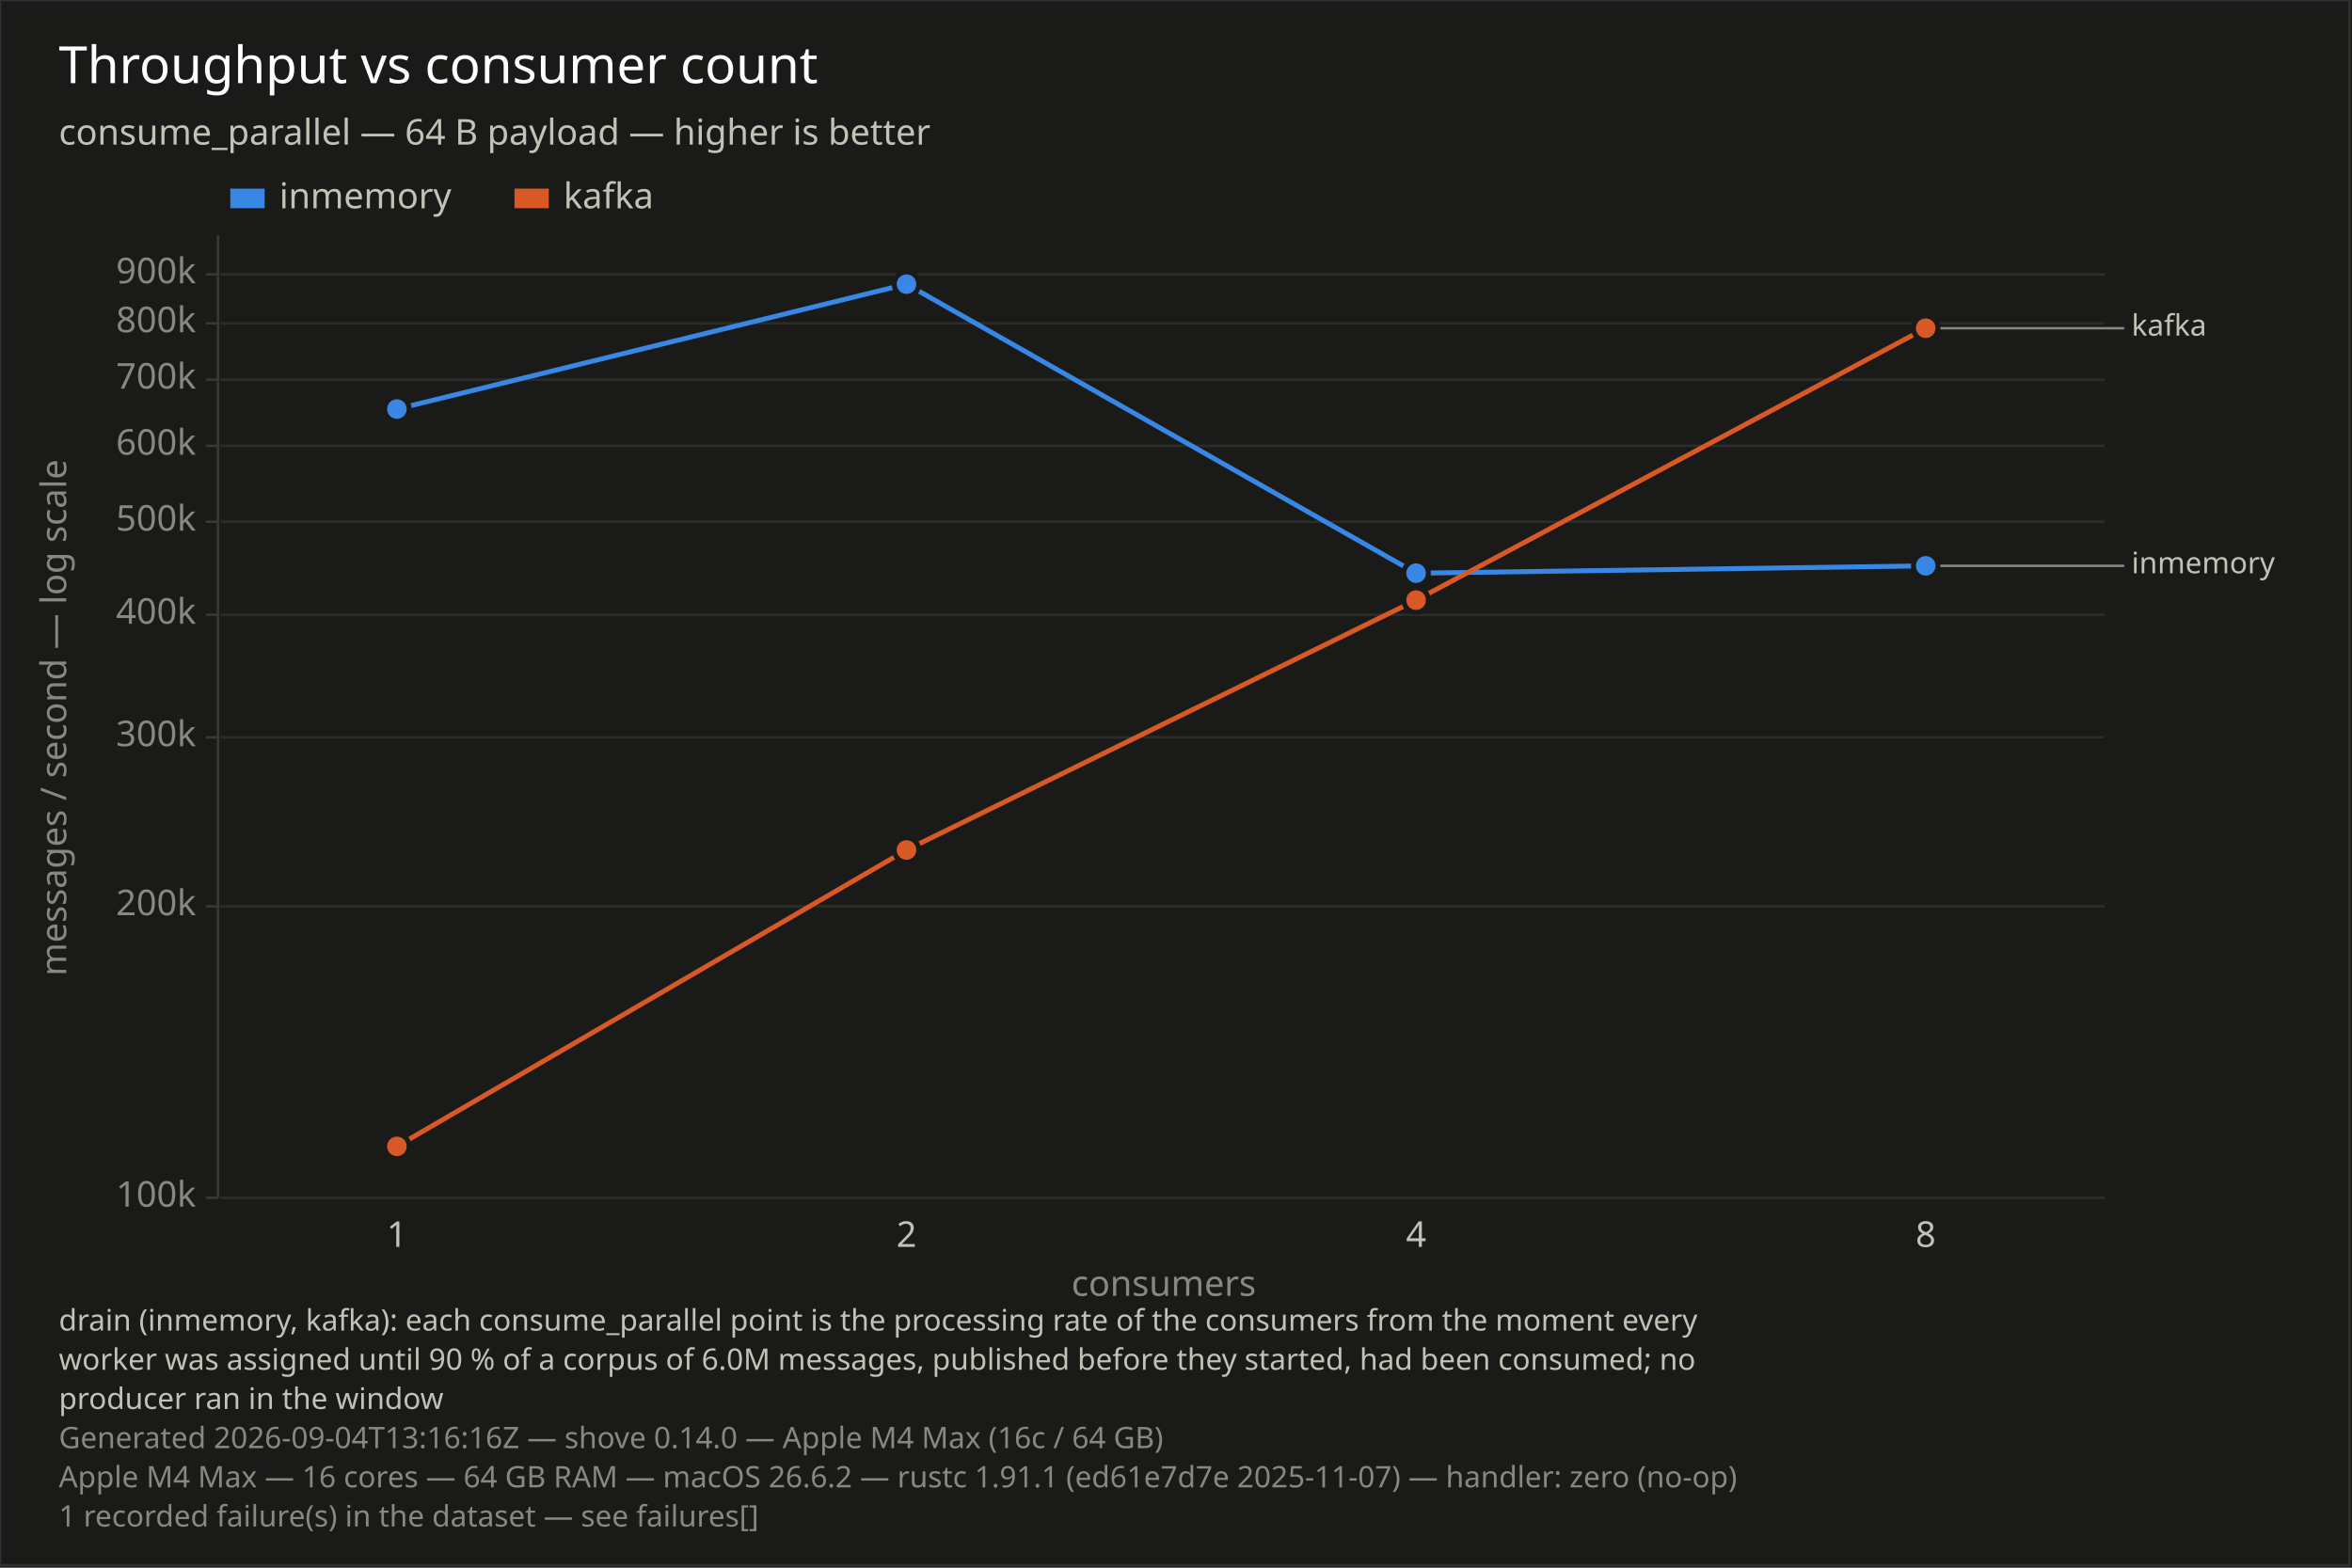
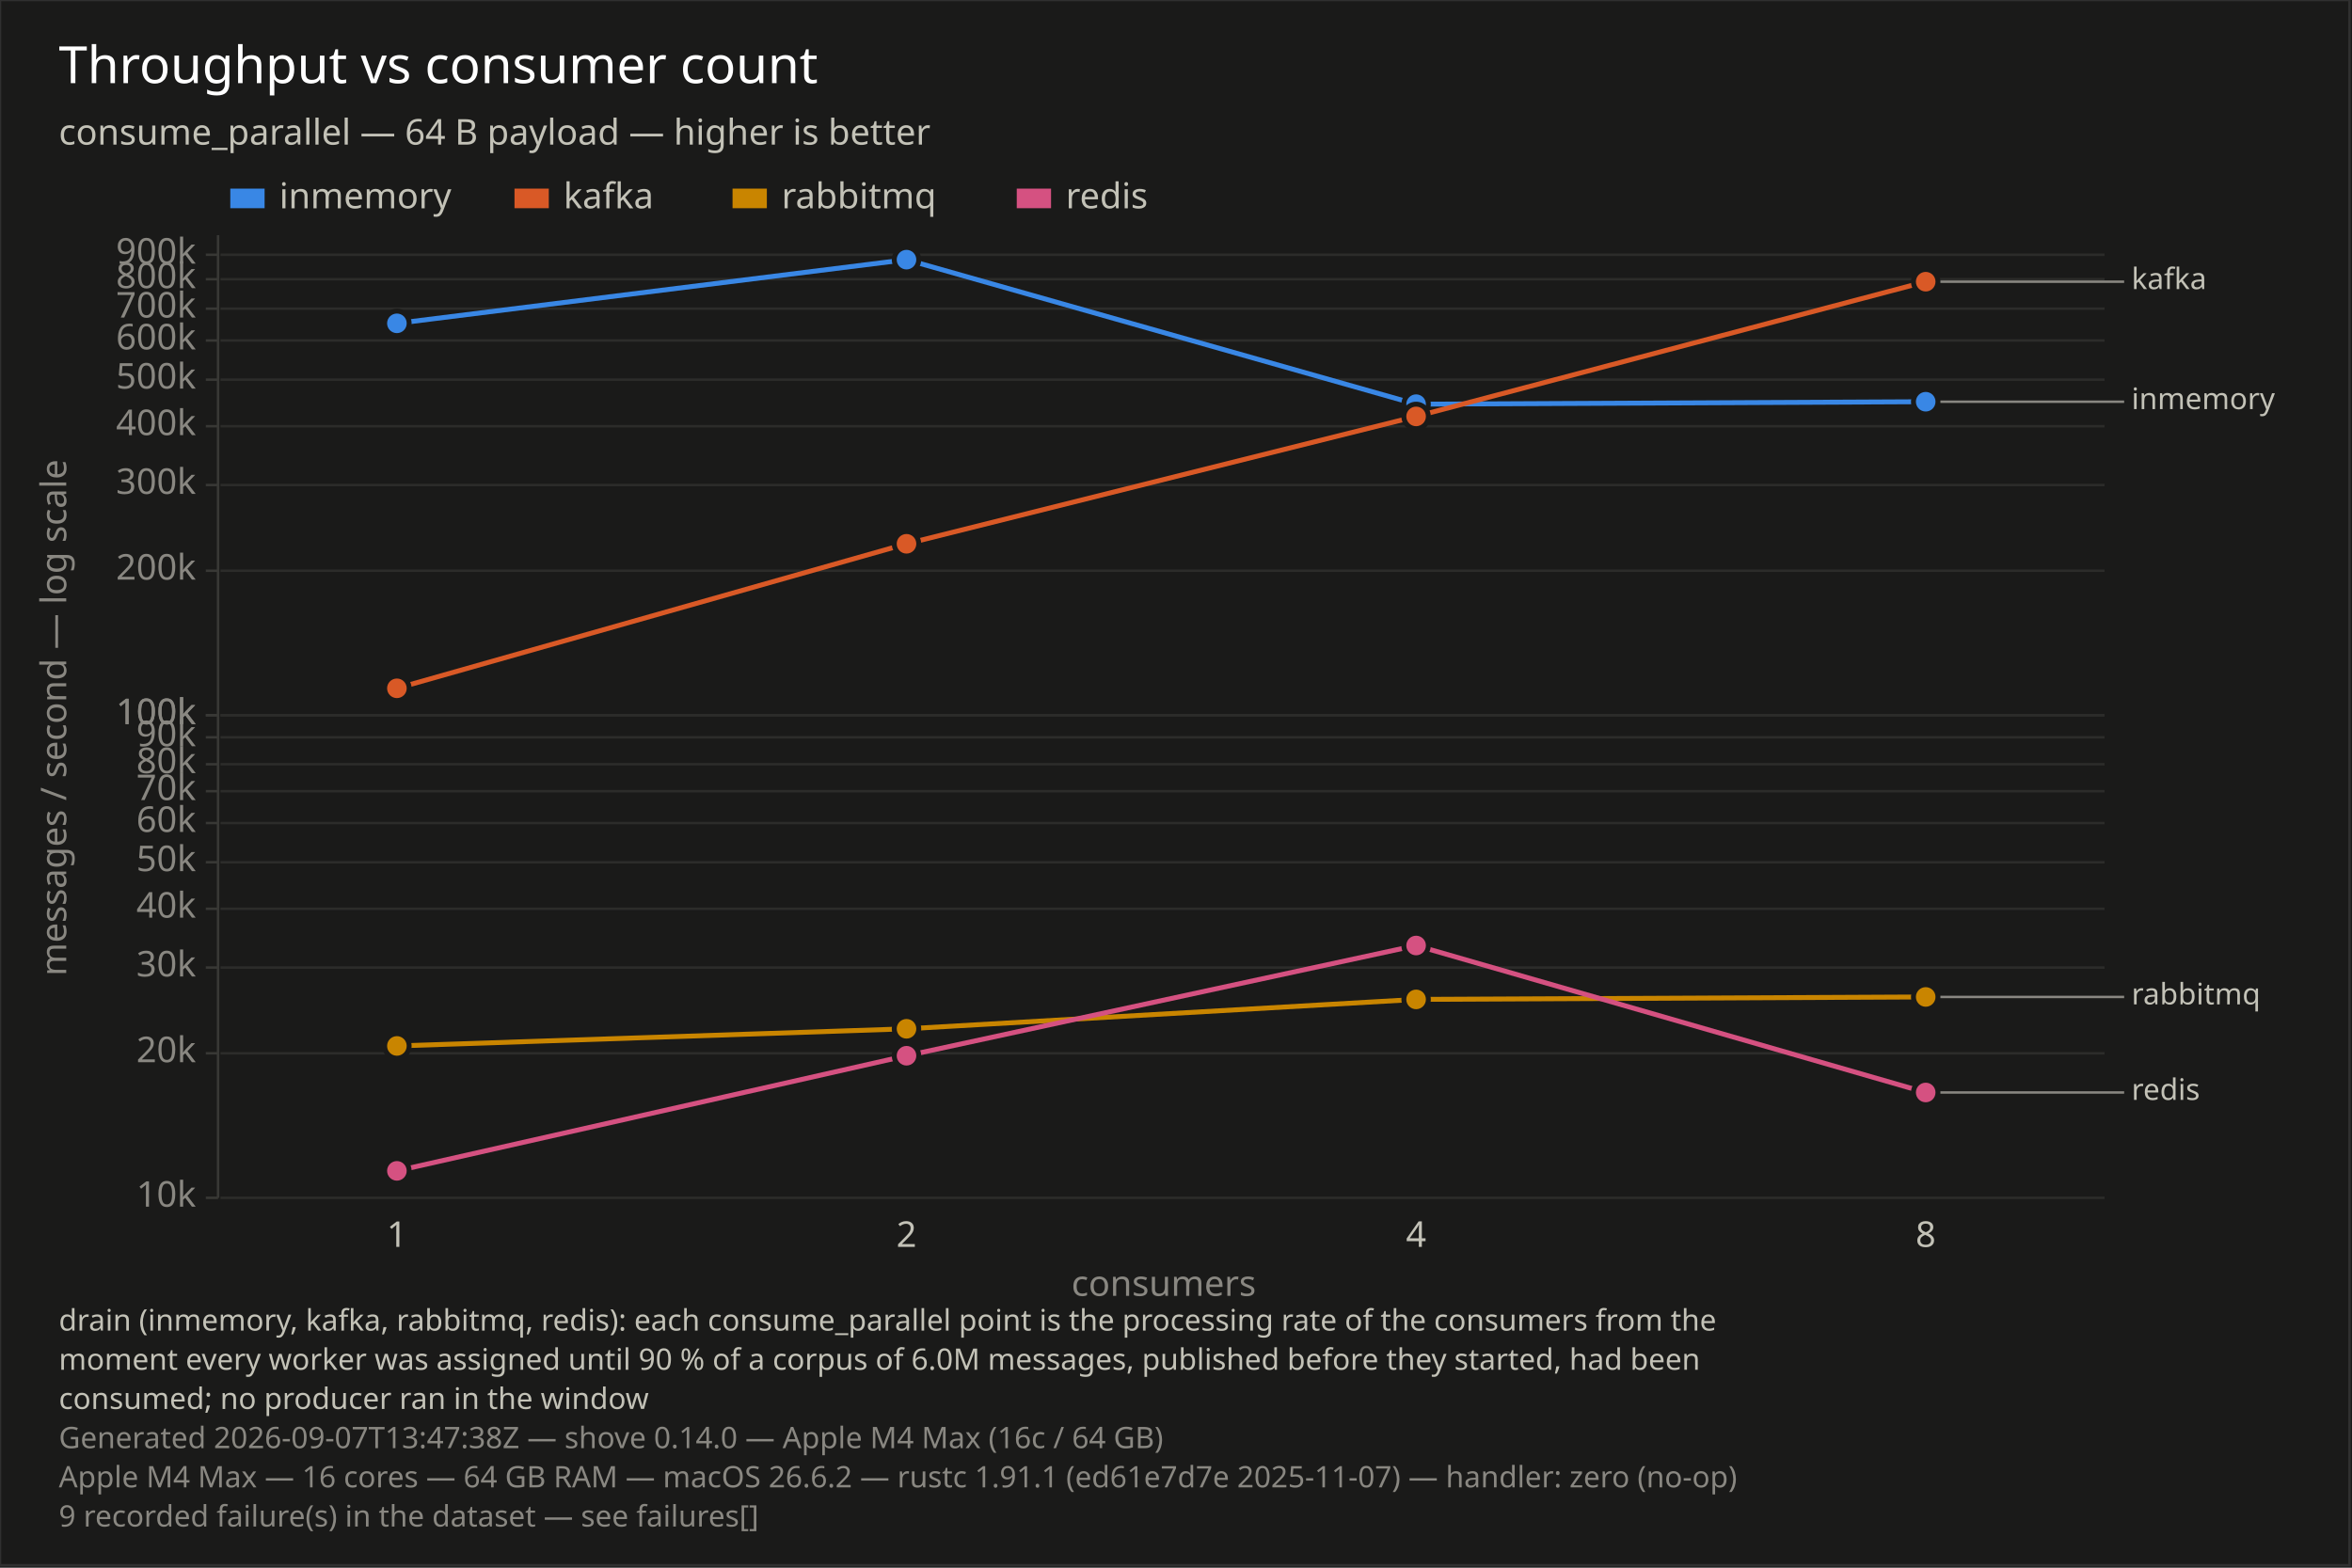
<svg xmlns="http://www.w3.org/2000/svg" width="960" height="640" viewBox="0 0 960 640">
  <rect x="0" y="0" width="960" height="640" opacity="1" fill="#1A1A19" stroke="none" />
  <rect x="0" y="0" width="959" height="639" opacity="0.1" fill="none" stroke="#FFFFFF" />
  <text x="24" y="18" dy="0.76em" text-anchor="start" font-family="sans-serif" font-size="20.968" opacity="1" fill="#FFFFFF">
Throughput vs consumer count
</text>
  <text x="24" y="48" dy="0.76em" text-anchor="start" font-family="sans-serif" font-size="14.516" opacity="1" fill="#C3C2B7">
consume_parallel — 64 B payload — higher is better
</text>
  <text x="24" y="534" dy="0.76em" text-anchor="start" font-family="sans-serif" font-size="12.097" opacity="1" fill="#C3C2B7">
- drain (inmemory, kafka): each consume_parallel point is the processing rate of the consumers from the moment every
+ drain (inmemory, kafka, rabbitmq, redis): each consume_parallel point is the processing rate of the consumers from the
</text>
  <text x="24" y="550" dy="0.76em" text-anchor="start" font-family="sans-serif" font-size="12.097" opacity="1" fill="#C3C2B7">
- worker was assigned until 90 % of a corpus of 6.0M messages, published before they started, had been consumed; no
+ moment every worker was assigned until 90 % of a corpus of 6.0M messages, published before they started, had been
</text>
  <text x="24" y="566" dy="0.76em" text-anchor="start" font-family="sans-serif" font-size="12.097" opacity="1" fill="#C3C2B7">
- producer ran in the window
+ consumed; no producer ran in the window
</text>
  <text x="24" y="582" dy="0.76em" text-anchor="start" font-family="sans-serif" font-size="12.097" opacity="1" fill="#898781">
- Generated 2026-09-04T13:16:16Z — shove 0.14.0 — Apple M4 Max (16c / 64 GB)
+ Generated 2026-09-07T13:47:38Z — shove 0.14.0 — Apple M4 Max (16c / 64 GB)
</text>
  <text x="24" y="598" dy="0.76em" text-anchor="start" font-family="sans-serif" font-size="12.097" opacity="1" fill="#898781">
Apple M4 Max — 16 cores — 64 GB RAM — macOS 26.6.2 — rustc 1.91.1 (ed61e7d7e 2025-11-07) — handler: zero (no-op)
</text>
  <text x="24" y="614" dy="0.76em" text-anchor="start" font-family="sans-serif" font-size="12.097" opacity="1" fill="#898781">
- 1 recorded failure(s) in the dataset — see failures[]
+ 9 recorded failure(s) in the dataset — see failures[]
</text>
  <text x="16" y="293" dy="0.76em" text-anchor="middle" font-family="sans-serif" font-size="14.516" opacity="1" fill="#898781" transform="rotate(270, 16, 293)">
messages / second — log scale
</text>
  <line opacity="1" stroke="#2C2C2A" stroke-width="1" x1="90" y1="489" x2="859" y2="489" />
-   <line opacity="1" stroke="#2C2C2A" stroke-width="1" x1="90" y1="370" x2="859" y2="370" />
+   <line opacity="1" stroke="#2C2C2A" stroke-width="1" x1="90" y1="430" x2="859" y2="430" />
+   <line opacity="1" stroke="#2C2C2A" stroke-width="1" x1="90" y1="395" x2="859" y2="395" />
+   <line opacity="1" stroke="#2C2C2A" stroke-width="1" x1="90" y1="371" x2="859" y2="371" />
+   <line opacity="1" stroke="#2C2C2A" stroke-width="1" x1="90" y1="352" x2="859" y2="352" />
+   <line opacity="1" stroke="#2C2C2A" stroke-width="1" x1="90" y1="336" x2="859" y2="336" />
+   <line opacity="1" stroke="#2C2C2A" stroke-width="1" x1="90" y1="323" x2="859" y2="323" />
+   <line opacity="1" stroke="#2C2C2A" stroke-width="1" x1="90" y1="312" x2="859" y2="312" />
  <line opacity="1" stroke="#2C2C2A" stroke-width="1" x1="90" y1="301" x2="859" y2="301" />
-   <line opacity="1" stroke="#2C2C2A" stroke-width="1" x1="90" y1="251" x2="859" y2="251" />
-   <line opacity="1" stroke="#2C2C2A" stroke-width="1" x1="90" y1="213" x2="859" y2="213" />
-   <line opacity="1" stroke="#2C2C2A" stroke-width="1" x1="90" y1="182" x2="859" y2="182" />
+   <line opacity="1" stroke="#2C2C2A" stroke-width="1" x1="90" y1="292" x2="859" y2="292" />
+   <line opacity="1" stroke="#2C2C2A" stroke-width="1" x1="90" y1="292" x2="859" y2="292" />
+   <line opacity="1" stroke="#2C2C2A" stroke-width="1" x1="90" y1="233" x2="859" y2="233" />
+   <line opacity="1" stroke="#2C2C2A" stroke-width="1" x1="90" y1="198" x2="859" y2="198" />
+   <line opacity="1" stroke="#2C2C2A" stroke-width="1" x1="90" y1="174" x2="859" y2="174" />
  <line opacity="1" stroke="#2C2C2A" stroke-width="1" x1="90" y1="155" x2="859" y2="155" />
-   <line opacity="1" stroke="#2C2C2A" stroke-width="1" x1="90" y1="132" x2="859" y2="132" />
-   <line opacity="1" stroke="#2C2C2A" stroke-width="1" x1="90" y1="112" x2="859" y2="112" />
+   <line opacity="1" stroke="#2C2C2A" stroke-width="1" x1="90" y1="139" x2="859" y2="139" />
+   <line opacity="1" stroke="#2C2C2A" stroke-width="1" x1="90" y1="126" x2="859" y2="126" />
+   <line opacity="1" stroke="#2C2C2A" stroke-width="1" x1="90" y1="114" x2="859" y2="114" />
+   <line opacity="1" stroke="#2C2C2A" stroke-width="1" x1="90" y1="104" x2="859" y2="104" />
  <polyline fill="none" opacity="1" stroke="#383835" stroke-width="1" points="89,96 89,489 " />
  <text x="80" y="489" dy="0.5ex" text-anchor="end" font-family="sans-serif" font-size="14.516" opacity="1" fill="#898781">
+ 10k
+ </text>
+   <polyline fill="none" opacity="1" stroke="#383835" stroke-width="1" points="84,489 89,489 " />
+   <text x="80" y="430" dy="0.5ex" text-anchor="end" font-family="sans-serif" font-size="14.516" opacity="1" fill="#898781">
+ 20k
+ </text>
+   <polyline fill="none" opacity="1" stroke="#383835" stroke-width="1" points="84,430 89,430 " />
+   <text x="80" y="395" dy="0.5ex" text-anchor="end" font-family="sans-serif" font-size="14.516" opacity="1" fill="#898781">
+ 30k
+ </text>
+   <polyline fill="none" opacity="1" stroke="#383835" stroke-width="1" points="84,395 89,395 " />
+   <text x="80" y="371" dy="0.5ex" text-anchor="end" font-family="sans-serif" font-size="14.516" opacity="1" fill="#898781">
+ 40k
+ </text>
+   <polyline fill="none" opacity="1" stroke="#383835" stroke-width="1" points="84,371 89,371 " />
+   <text x="80" y="352" dy="0.5ex" text-anchor="end" font-family="sans-serif" font-size="14.516" opacity="1" fill="#898781">
+ 50k
+ </text>
+   <polyline fill="none" opacity="1" stroke="#383835" stroke-width="1" points="84,352 89,352 " />
+   <text x="80" y="336" dy="0.5ex" text-anchor="end" font-family="sans-serif" font-size="14.516" opacity="1" fill="#898781">
+ 60k
+ </text>
+   <polyline fill="none" opacity="1" stroke="#383835" stroke-width="1" points="84,336 89,336 " />
+   <text x="80" y="323" dy="0.5ex" text-anchor="end" font-family="sans-serif" font-size="14.516" opacity="1" fill="#898781">
+ 70k
+ </text>
+   <polyline fill="none" opacity="1" stroke="#383835" stroke-width="1" points="84,323 89,323 " />
+   <text x="80" y="312" dy="0.5ex" text-anchor="end" font-family="sans-serif" font-size="14.516" opacity="1" fill="#898781">
+ 80k
+ </text>
+   <polyline fill="none" opacity="1" stroke="#383835" stroke-width="1" points="84,312 89,312 " />
+   <text x="80" y="301" dy="0.5ex" text-anchor="end" font-family="sans-serif" font-size="14.516" opacity="1" fill="#898781">
+ 90k
+ </text>
+   <polyline fill="none" opacity="1" stroke="#383835" stroke-width="1" points="84,301 89,301 " />
+   <text x="80" y="292" dy="0.5ex" text-anchor="end" font-family="sans-serif" font-size="14.516" opacity="1" fill="#898781">
100k
</text>
-   <polyline fill="none" opacity="1" stroke="#383835" stroke-width="1" points="84,489 89,489 " />
-   <text x="80" y="370" dy="0.5ex" text-anchor="end" font-family="sans-serif" font-size="14.516" opacity="1" fill="#898781">
+   <polyline fill="none" opacity="1" stroke="#383835" stroke-width="1" points="84,292 89,292 " />
+   <text x="80" y="292" dy="0.5ex" text-anchor="end" font-family="sans-serif" font-size="14.516" opacity="1" fill="#898781">
+ 100k
+ </text>
+   <polyline fill="none" opacity="1" stroke="#383835" stroke-width="1" points="84,292 89,292 " />
+   <text x="80" y="233" dy="0.5ex" text-anchor="end" font-family="sans-serif" font-size="14.516" opacity="1" fill="#898781">
200k
</text>
-   <polyline fill="none" opacity="1" stroke="#383835" stroke-width="1" points="84,370 89,370 " />
-   <text x="80" y="301" dy="0.5ex" text-anchor="end" font-family="sans-serif" font-size="14.516" opacity="1" fill="#898781">
+   <polyline fill="none" opacity="1" stroke="#383835" stroke-width="1" points="84,233 89,233 " />
+   <text x="80" y="198" dy="0.5ex" text-anchor="end" font-family="sans-serif" font-size="14.516" opacity="1" fill="#898781">
300k
</text>
-   <polyline fill="none" opacity="1" stroke="#383835" stroke-width="1" points="84,301 89,301 " />
-   <text x="80" y="251" dy="0.5ex" text-anchor="end" font-family="sans-serif" font-size="14.516" opacity="1" fill="#898781">
+   <polyline fill="none" opacity="1" stroke="#383835" stroke-width="1" points="84,198 89,198 " />
+   <text x="80" y="174" dy="0.5ex" text-anchor="end" font-family="sans-serif" font-size="14.516" opacity="1" fill="#898781">
400k
</text>
-   <polyline fill="none" opacity="1" stroke="#383835" stroke-width="1" points="84,251 89,251 " />
-   <text x="80" y="213" dy="0.5ex" text-anchor="end" font-family="sans-serif" font-size="14.516" opacity="1" fill="#898781">
+   <polyline fill="none" opacity="1" stroke="#383835" stroke-width="1" points="84,174 89,174 " />
+   <text x="80" y="155" dy="0.5ex" text-anchor="end" font-family="sans-serif" font-size="14.516" opacity="1" fill="#898781">
500k
</text>
-   <polyline fill="none" opacity="1" stroke="#383835" stroke-width="1" points="84,213 89,213 " />
-   <text x="80" y="182" dy="0.5ex" text-anchor="end" font-family="sans-serif" font-size="14.516" opacity="1" fill="#898781">
+   <polyline fill="none" opacity="1" stroke="#383835" stroke-width="1" points="84,155 89,155 " />
+   <text x="80" y="139" dy="0.5ex" text-anchor="end" font-family="sans-serif" font-size="14.516" opacity="1" fill="#898781">
600k
</text>
-   <polyline fill="none" opacity="1" stroke="#383835" stroke-width="1" points="84,182 89,182 " />
-   <text x="80" y="155" dy="0.5ex" text-anchor="end" font-family="sans-serif" font-size="14.516" opacity="1" fill="#898781">
+   <polyline fill="none" opacity="1" stroke="#383835" stroke-width="1" points="84,139 89,139 " />
+   <text x="80" y="126" dy="0.5ex" text-anchor="end" font-family="sans-serif" font-size="14.516" opacity="1" fill="#898781">
700k
</text>
-   <polyline fill="none" opacity="1" stroke="#383835" stroke-width="1" points="84,155 89,155 " />
-   <text x="80" y="132" dy="0.5ex" text-anchor="end" font-family="sans-serif" font-size="14.516" opacity="1" fill="#898781">
+   <polyline fill="none" opacity="1" stroke="#383835" stroke-width="1" points="84,126 89,126 " />
+   <text x="80" y="114" dy="0.5ex" text-anchor="end" font-family="sans-serif" font-size="14.516" opacity="1" fill="#898781">
800k
</text>
-   <polyline fill="none" opacity="1" stroke="#383835" stroke-width="1" points="84,132 89,132 " />
-   <text x="80" y="112" dy="0.5ex" text-anchor="end" font-family="sans-serif" font-size="14.516" opacity="1" fill="#898781">
+   <polyline fill="none" opacity="1" stroke="#383835" stroke-width="1" points="84,114 89,114 " />
+   <text x="80" y="104" dy="0.5ex" text-anchor="end" font-family="sans-serif" font-size="14.516" opacity="1" fill="#898781">
900k
</text>
-   <polyline fill="none" opacity="1" stroke="#383835" stroke-width="1" points="84,112 89,112 " />
-   <polyline fill="none" opacity="1" stroke="#3987E5" stroke-width="2" points="162,167 370,116 578,234 786,231 " />
-   <polyline fill="none" opacity="1" stroke="#D95926" stroke-width="2" points="162,468 370,347 578,245 786,134 " />
-   <circle cx="162" cy="167" r="6" opacity="1" fill="#1A1A19" stroke="none" stroke-width="0" />
-   <circle cx="162" cy="167" r="4" opacity="1" fill="#3987E5" stroke="none" stroke-width="0" />
-   <circle cx="370" cy="116" r="6" opacity="1" fill="#1A1A19" stroke="none" stroke-width="0" />
-   <circle cx="370" cy="116" r="4" opacity="1" fill="#3987E5" stroke="none" stroke-width="0" />
-   <circle cx="578" cy="234" r="6" opacity="1" fill="#1A1A19" stroke="none" stroke-width="0" />
-   <circle cx="578" cy="234" r="4" opacity="1" fill="#3987E5" stroke="none" stroke-width="0" />
-   <circle cx="786" cy="231" r="6" opacity="1" fill="#1A1A19" stroke="none" stroke-width="0" />
-   <circle cx="786" cy="231" r="4" opacity="1" fill="#3987E5" stroke="none" stroke-width="0" />
-   <circle cx="162" cy="468" r="6" opacity="1" fill="#1A1A19" stroke="none" stroke-width="0" />
-   <circle cx="162" cy="468" r="4" opacity="1" fill="#D95926" stroke="none" stroke-width="0" />
-   <circle cx="370" cy="347" r="6" opacity="1" fill="#1A1A19" stroke="none" stroke-width="0" />
-   <circle cx="370" cy="347" r="4" opacity="1" fill="#D95926" stroke="none" stroke-width="0" />
-   <circle cx="578" cy="245" r="6" opacity="1" fill="#1A1A19" stroke="none" stroke-width="0" />
-   <circle cx="578" cy="245" r="4" opacity="1" fill="#D95926" stroke="none" stroke-width="0" />
-   <circle cx="786" cy="134" r="6" opacity="1" fill="#1A1A19" stroke="none" stroke-width="0" />
-   <circle cx="786" cy="134" r="4" opacity="1" fill="#D95926" stroke="none" stroke-width="0" />
-   <polyline fill="none" opacity="1" stroke="#898781" stroke-width="1" points="792,134 867,134 " />
-   <text x="870" y="134" dy="0.5ex" text-anchor="start" font-family="sans-serif" font-size="12.097" opacity="1" fill="#C3C2B7">
+   <polyline fill="none" opacity="1" stroke="#383835" stroke-width="1" points="84,104 89,104 " />
+   <polyline fill="none" opacity="1" stroke="#3987E5" stroke-width="2" points="162,132 370,106 578,165 786,164 " />
+   <polyline fill="none" opacity="1" stroke="#D95926" stroke-width="2" points="162,281 370,222 578,170 786,115 " />
+   <polyline fill="none" opacity="1" stroke="#C98500" stroke-width="2" points="162,427 370,420 578,408 786,407 " />
+   <polyline fill="none" opacity="1" stroke="#D55181" stroke-width="2" points="162,478 370,431 578,386 786,446 " />
+   <circle cx="162" cy="132" r="6" opacity="1" fill="#1A1A19" stroke="none" stroke-width="0" />
+   <circle cx="162" cy="132" r="4" opacity="1" fill="#3987E5" stroke="none" stroke-width="0" />
+   <circle cx="370" cy="106" r="6" opacity="1" fill="#1A1A19" stroke="none" stroke-width="0" />
+   <circle cx="370" cy="106" r="4" opacity="1" fill="#3987E5" stroke="none" stroke-width="0" />
+   <circle cx="578" cy="165" r="6" opacity="1" fill="#1A1A19" stroke="none" stroke-width="0" />
+   <circle cx="578" cy="165" r="4" opacity="1" fill="#3987E5" stroke="none" stroke-width="0" />
+   <circle cx="786" cy="164" r="6" opacity="1" fill="#1A1A19" stroke="none" stroke-width="0" />
+   <circle cx="786" cy="164" r="4" opacity="1" fill="#3987E5" stroke="none" stroke-width="0" />
+   <circle cx="162" cy="281" r="6" opacity="1" fill="#1A1A19" stroke="none" stroke-width="0" />
+   <circle cx="162" cy="281" r="4" opacity="1" fill="#D95926" stroke="none" stroke-width="0" />
+   <circle cx="370" cy="222" r="6" opacity="1" fill="#1A1A19" stroke="none" stroke-width="0" />
+   <circle cx="370" cy="222" r="4" opacity="1" fill="#D95926" stroke="none" stroke-width="0" />
+   <circle cx="578" cy="170" r="6" opacity="1" fill="#1A1A19" stroke="none" stroke-width="0" />
+   <circle cx="578" cy="170" r="4" opacity="1" fill="#D95926" stroke="none" stroke-width="0" />
+   <circle cx="786" cy="115" r="6" opacity="1" fill="#1A1A19" stroke="none" stroke-width="0" />
+   <circle cx="786" cy="115" r="4" opacity="1" fill="#D95926" stroke="none" stroke-width="0" />
+   <circle cx="162" cy="427" r="6" opacity="1" fill="#1A1A19" stroke="none" stroke-width="0" />
+   <circle cx="162" cy="427" r="4" opacity="1" fill="#C98500" stroke="none" stroke-width="0" />
+   <circle cx="370" cy="420" r="6" opacity="1" fill="#1A1A19" stroke="none" stroke-width="0" />
+   <circle cx="370" cy="420" r="4" opacity="1" fill="#C98500" stroke="none" stroke-width="0" />
+   <circle cx="578" cy="408" r="6" opacity="1" fill="#1A1A19" stroke="none" stroke-width="0" />
+   <circle cx="578" cy="408" r="4" opacity="1" fill="#C98500" stroke="none" stroke-width="0" />
+   <circle cx="786" cy="407" r="6" opacity="1" fill="#1A1A19" stroke="none" stroke-width="0" />
+   <circle cx="786" cy="407" r="4" opacity="1" fill="#C98500" stroke="none" stroke-width="0" />
+   <circle cx="162" cy="478" r="6" opacity="1" fill="#1A1A19" stroke="none" stroke-width="0" />
+   <circle cx="162" cy="478" r="4" opacity="1" fill="#D55181" stroke="none" stroke-width="0" />
+   <circle cx="370" cy="431" r="6" opacity="1" fill="#1A1A19" stroke="none" stroke-width="0" />
+   <circle cx="370" cy="431" r="4" opacity="1" fill="#D55181" stroke="none" stroke-width="0" />
+   <circle cx="578" cy="386" r="6" opacity="1" fill="#1A1A19" stroke="none" stroke-width="0" />
+   <circle cx="578" cy="386" r="4" opacity="1" fill="#D55181" stroke="none" stroke-width="0" />
+   <circle cx="786" cy="446" r="6" opacity="1" fill="#1A1A19" stroke="none" stroke-width="0" />
+   <circle cx="786" cy="446" r="4" opacity="1" fill="#D55181" stroke="none" stroke-width="0" />
+   <polyline fill="none" opacity="1" stroke="#898781" stroke-width="1" points="792,115 867,115 " />
+   <text x="870" y="115" dy="0.5ex" text-anchor="start" font-family="sans-serif" font-size="12.097" opacity="1" fill="#C3C2B7">
kafka
</text>
-   <polyline fill="none" opacity="1" stroke="#898781" stroke-width="1" points="792,231 867,231 " />
-   <text x="870" y="231" dy="0.5ex" text-anchor="start" font-family="sans-serif" font-size="12.097" opacity="1" fill="#C3C2B7">
+   <polyline fill="none" opacity="1" stroke="#898781" stroke-width="1" points="792,164 867,164 " />
+   <text x="870" y="164" dy="0.5ex" text-anchor="start" font-family="sans-serif" font-size="12.097" opacity="1" fill="#C3C2B7">
inmemory
+ </text>
+   <polyline fill="none" opacity="1" stroke="#898781" stroke-width="1" points="792,407 867,407 " />
+   <text x="870" y="407" dy="0.5ex" text-anchor="start" font-family="sans-serif" font-size="12.097" opacity="1" fill="#C3C2B7">
+ rabbitmq
+ </text>
+   <polyline fill="none" opacity="1" stroke="#898781" stroke-width="1" points="792,446 867,446 " />
+   <text x="870" y="446" dy="0.5ex" text-anchor="start" font-family="sans-serif" font-size="12.097" opacity="1" fill="#C3C2B7">
+ redis
</text>
  <text x="162" y="498" dy="0.76em" text-anchor="middle" font-family="sans-serif" font-size="14.516" opacity="1" fill="#C3C2B7">
1
</text>
  <text x="370" y="498" dy="0.76em" text-anchor="middle" font-family="sans-serif" font-size="14.516" opacity="1" fill="#C3C2B7">
2
</text>
  <text x="578" y="498" dy="0.76em" text-anchor="middle" font-family="sans-serif" font-size="14.516" opacity="1" fill="#C3C2B7">
4
</text>
  <text x="786" y="498" dy="0.76em" text-anchor="middle" font-family="sans-serif" font-size="14.516" opacity="1" fill="#C3C2B7">
8
</text>
  <text x="475" y="518" dy="0.76em" text-anchor="middle" font-family="sans-serif" font-size="14.516" opacity="1" fill="#898781">
consumers
</text>
  <rect x="94" y="77" width="14" height="8" opacity="1" fill="#3987E5" stroke="none" />
  <text x="114" y="74" dy="0.76em" text-anchor="start" font-family="sans-serif" font-size="14.516" opacity="1" fill="#C3C2B7">
inmemory
</text>
  <rect x="210" y="77" width="14" height="8" opacity="1" fill="#D95926" stroke="none" />
  <text x="230" y="74" dy="0.76em" text-anchor="start" font-family="sans-serif" font-size="14.516" opacity="1" fill="#C3C2B7">
kafka
</text>
+   <rect x="299" y="77" width="14" height="8" opacity="1" fill="#C98500" stroke="none" />
+   <text x="319" y="74" dy="0.76em" text-anchor="start" font-family="sans-serif" font-size="14.516" opacity="1" fill="#C3C2B7">
+ rabbitmq
+ </text>
+   <rect x="415" y="77" width="14" height="8" opacity="1" fill="#D55181" stroke="none" />
+   <text x="435" y="74" dy="0.76em" text-anchor="start" font-family="sans-serif" font-size="14.516" opacity="1" fill="#C3C2B7">
+ redis
+ </text>
</svg>
